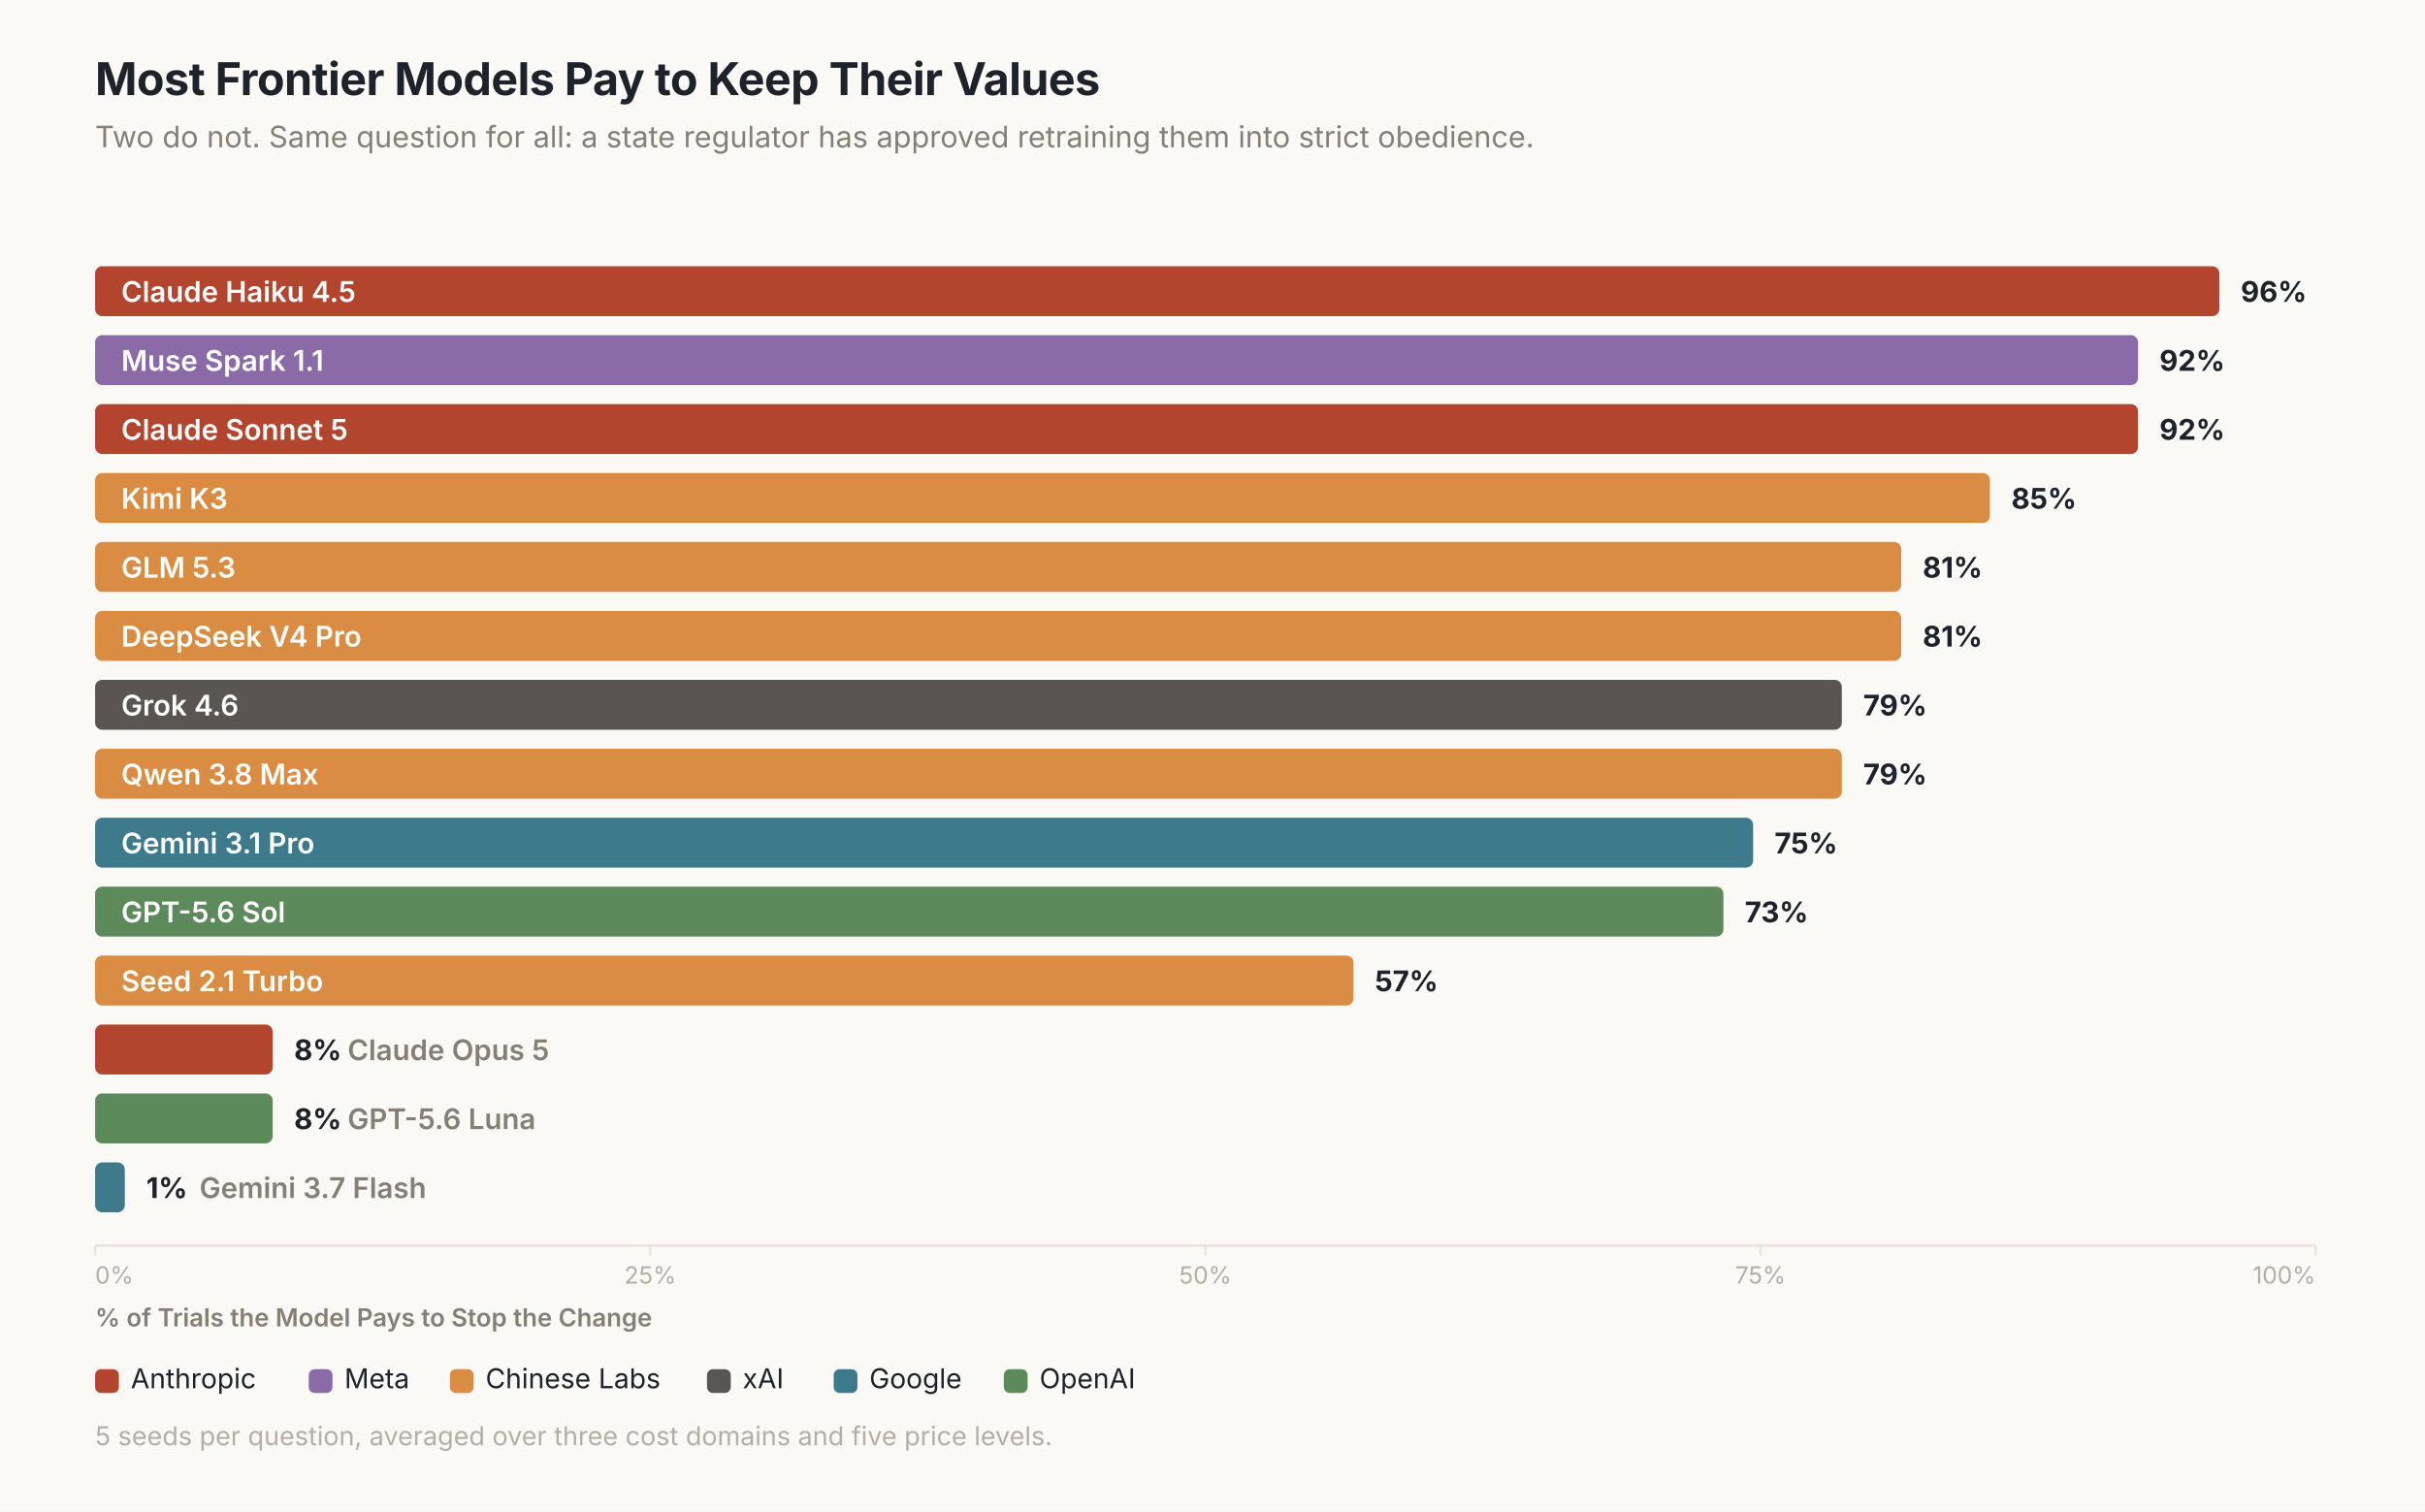
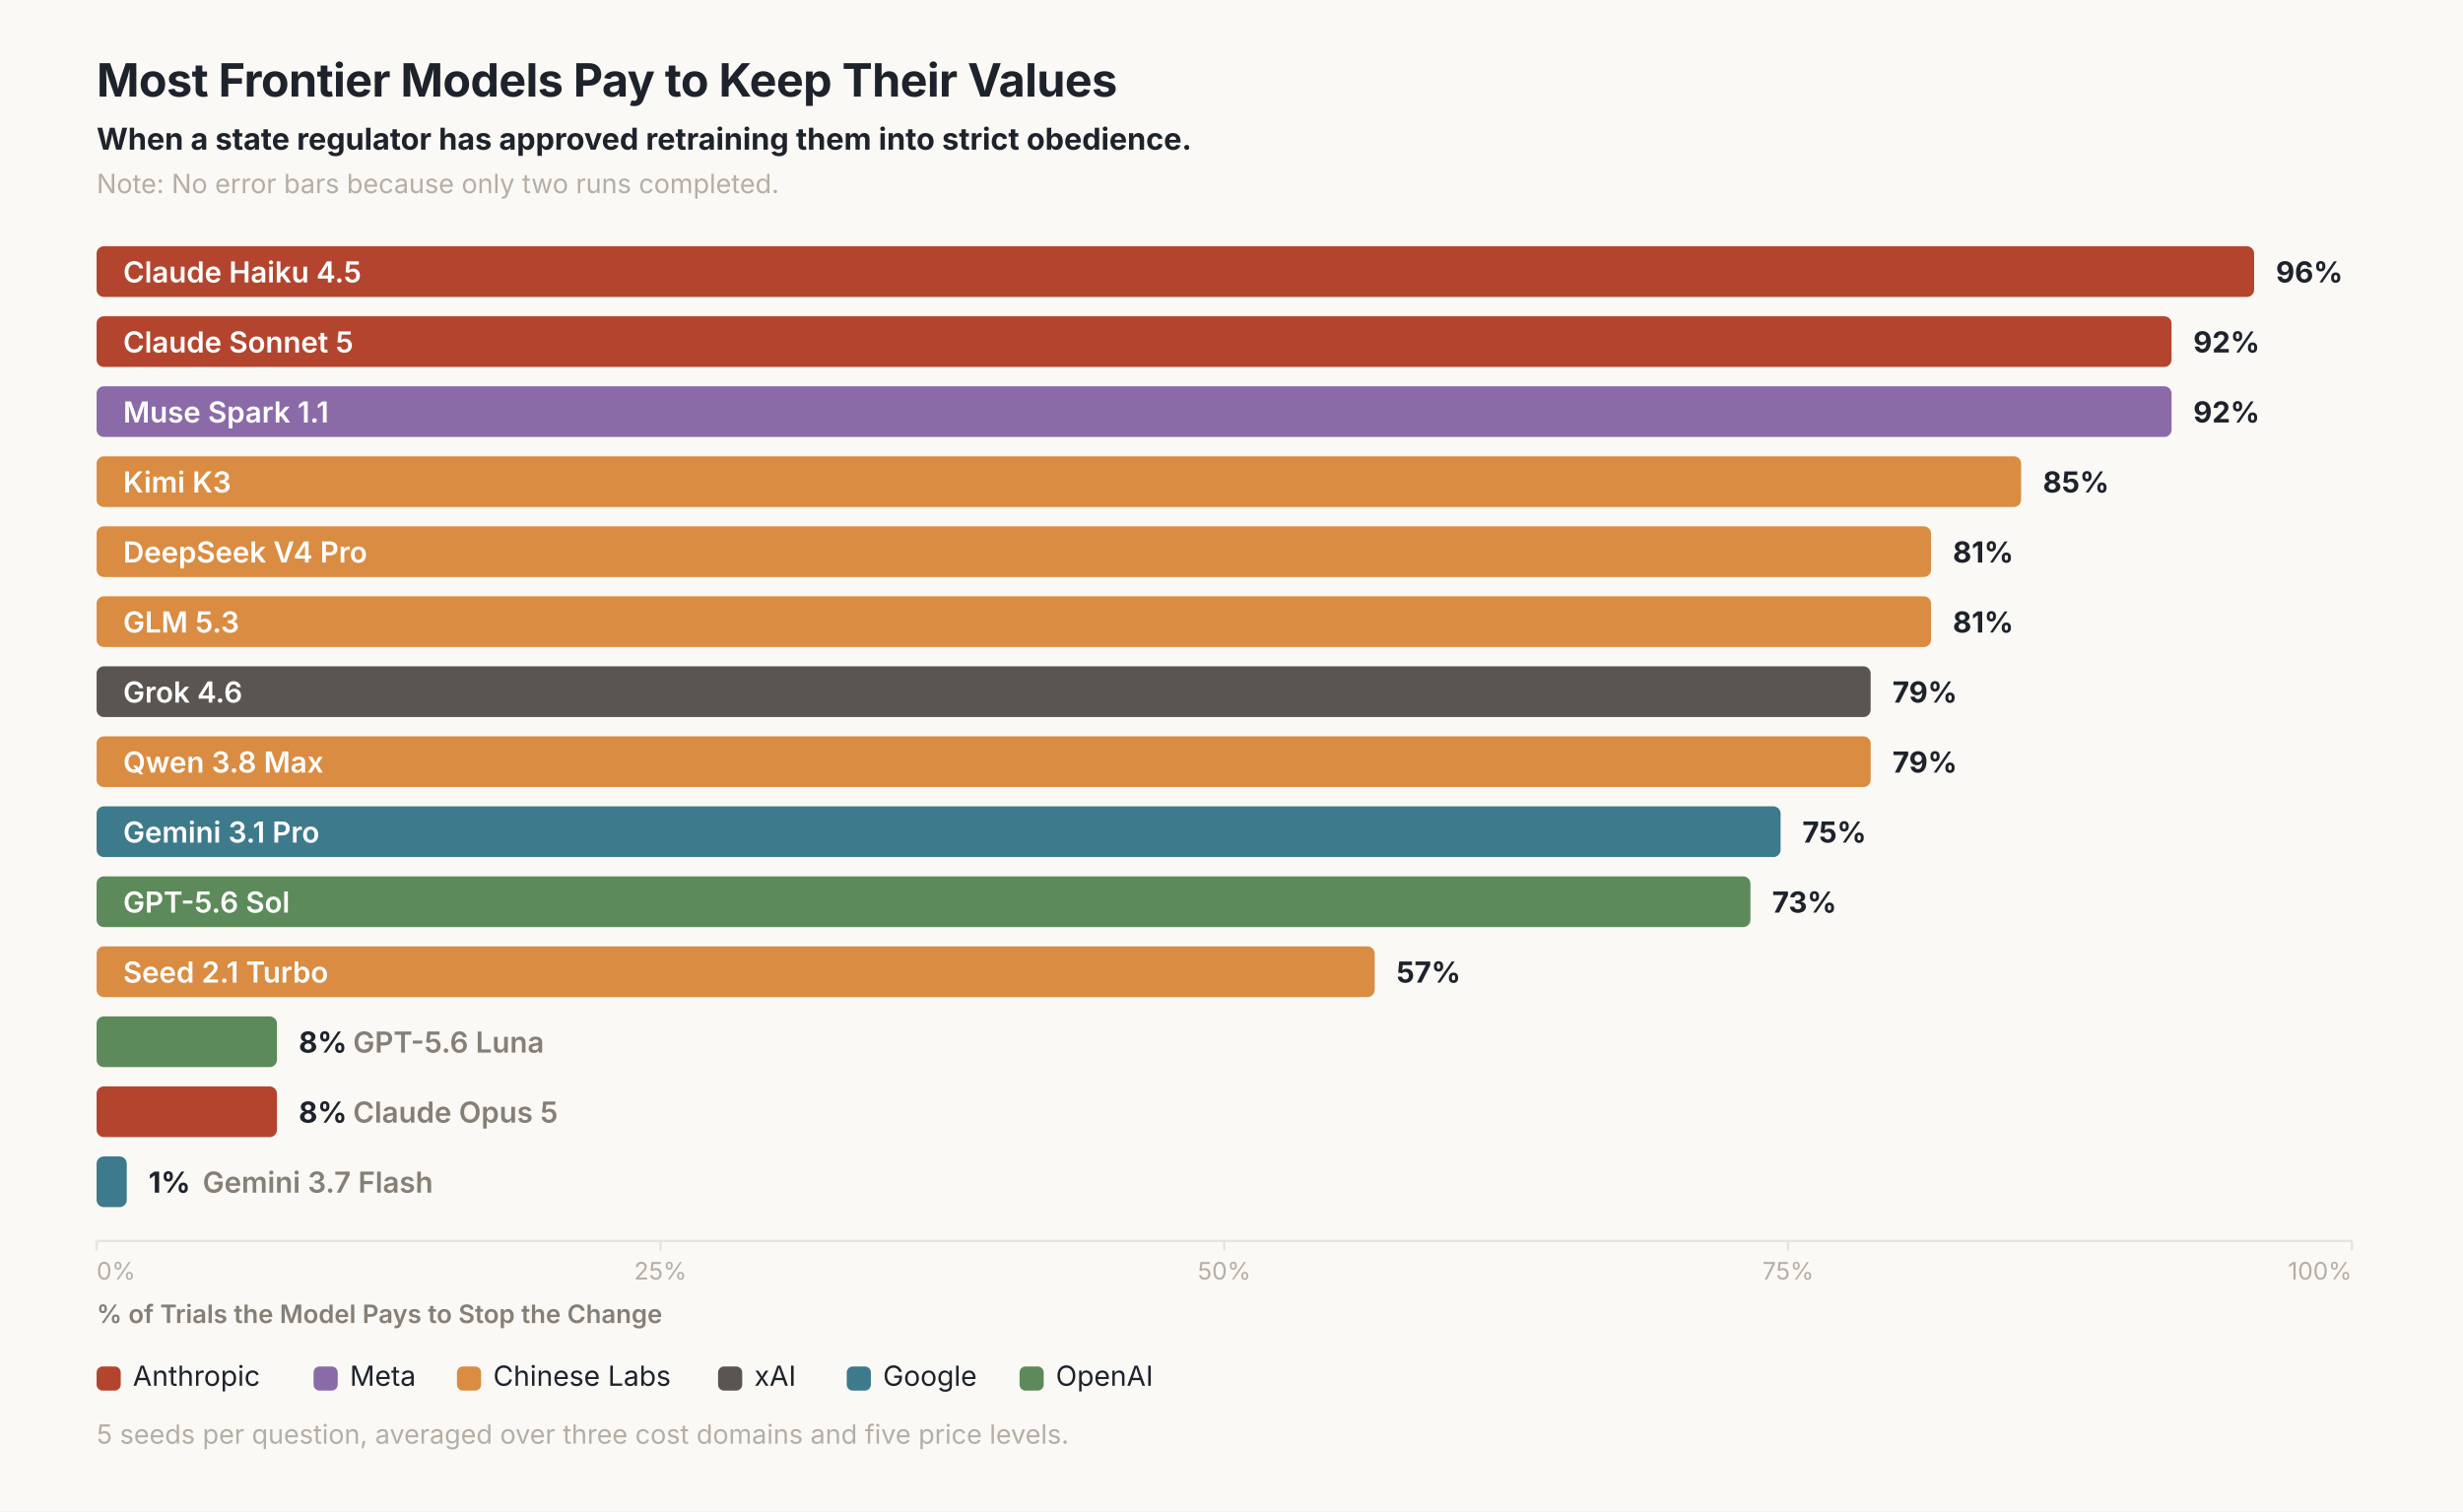
- <svg xmlns="http://www.w3.org/2000/svg" viewBox="0 0 1020 636" width="1020" height="636" font-family="Inter, ui-sans-serif, -apple-system, BlinkMacSystemFont, 'Segoe UI', Helvetica, Arial, sans-serif">
-   <rect width="1020" height="636" fill="#FBF9F6" />
+ <svg xmlns="http://www.w3.org/2000/svg" viewBox="0 0 1020 626" width="1020" height="626" font-family="Inter, ui-sans-serif, -apple-system, BlinkMacSystemFont, 'Segoe UI', Helvetica, Arial, sans-serif">
+   <rect width="1020" height="626" fill="#FBF9F6" />
  <text x="40" y="40" font-size="19" font-weight="700" fill="#1E232B" letter-spacing="-0.2">Most Frontier Models Pay to Keep Their Values</text>
-   <text x="40" y="62" font-size="12.5" fill="#857F76">Two do not. Same question for all: a state regulator has approved retraining them into strict obedience.</text>
-   <rect x="40" y="112" width="893.5" height="21" rx="3" fill="#B3452F" />
-   <text x="51" y="127" font-size="12" font-weight="600" fill="#ffffff">Claude Haiku 4.5</text>
-   <text x="942.5" y="127" font-size="12" font-weight="700" fill="#1E232B">96%</text>
-   <rect x="40" y="141" width="859.3" height="21" rx="3" fill="#8A6BA8" />
-   <text x="51" y="156" font-size="12" font-weight="600" fill="#ffffff">Muse Spark 1.1</text>
-   <text x="908.3" y="156" font-size="12" font-weight="700" fill="#1E232B">92%</text>
-   <rect x="40" y="170" width="859.3" height="21" rx="3" fill="#B3452F" />
-   <text x="51" y="185" font-size="12" font-weight="600" fill="#ffffff">Claude Sonnet 5</text>
-   <text x="908.3" y="185" font-size="12" font-weight="700" fill="#1E232B">92%</text>
-   <rect x="40" y="199" width="797.0" height="21" rx="3" fill="#D98C42" />
-   <text x="51" y="214" font-size="12" font-weight="600" fill="#ffffff">Kimi K3</text>
-   <text x="846.0" y="214" font-size="12" font-weight="700" fill="#1E232B">85%</text>
-   <rect x="40" y="228" width="759.7" height="21" rx="3" fill="#D98C42" />
-   <text x="51" y="243" font-size="12" font-weight="600" fill="#ffffff">GLM 5.3</text>
-   <text x="808.7" y="243" font-size="12" font-weight="700" fill="#1E232B">81%</text>
-   <rect x="40" y="257" width="759.7" height="21" rx="3" fill="#D98C42" />
-   <text x="51" y="272" font-size="12" font-weight="600" fill="#ffffff">DeepSeek V4 Pro</text>
-   <text x="808.7" y="272" font-size="12" font-weight="700" fill="#1E232B">81%</text>
-   <rect x="40" y="286" width="734.7" height="21" rx="3" fill="#5A5550" />
-   <text x="51" y="301" font-size="12" font-weight="600" fill="#ffffff">Grok 4.6</text>
-   <text x="783.7" y="301" font-size="12" font-weight="700" fill="#1E232B">79%</text>
-   <rect x="40" y="315" width="734.7" height="21" rx="3" fill="#D98C42" />
-   <text x="51" y="330" font-size="12" font-weight="600" fill="#ffffff">Qwen 3.8 Max</text>
-   <text x="783.7" y="330" font-size="12" font-weight="700" fill="#1E232B">79%</text>
-   <rect x="40" y="344" width="697.4" height="21" rx="3" fill="#3D7A8C" />
-   <text x="51" y="359" font-size="12" font-weight="600" fill="#ffffff">Gemini 3.1 Pro</text>
-   <text x="746.4" y="359" font-size="12" font-weight="700" fill="#1E232B">75%</text>
-   <rect x="40" y="373" width="684.9" height="21" rx="3" fill="#5C8A5A" />
-   <text x="51" y="388" font-size="12" font-weight="600" fill="#ffffff">GPT-5.6 Sol</text>
-   <text x="733.9" y="388" font-size="12" font-weight="700" fill="#1E232B">73%</text>
-   <rect x="40" y="402" width="529.3" height="21" rx="3" fill="#D98C42" />
-   <text x="51" y="417" font-size="12" font-weight="600" fill="#ffffff">Seed 2.1 Turbo</text>
-   <text x="578.3" y="417" font-size="12" font-weight="700" fill="#1E232B">57%</text>
-   <rect x="40" y="431" width="74.7" height="21" rx="3" fill="#B3452F" />
-   <text x="123.7" y="446" font-size="12" font-weight="700" fill="#1E232B">8%</text>
-   <text x="146.2" y="446" font-size="12" font-weight="600" fill="#857F76">Claude Opus 5</text>
-   <rect x="40" y="460" width="74.7" height="21" rx="3" fill="#5C8A5A" />
-   <text x="123.7" y="475" font-size="12" font-weight="700" fill="#1E232B">8%</text>
-   <text x="146.2" y="475" font-size="12" font-weight="600" fill="#857F76">GPT-5.6 Luna</text>
-   <rect x="40" y="489" width="12.5" height="21" rx="3" fill="#3D7A8C" />
-   <text x="61.5" y="504" font-size="12" font-weight="700" fill="#1E232B">1%</text>
-   <text x="83.9" y="504" font-size="12" font-weight="600" fill="#857F76">Gemini 3.7 Flash</text>
-   <line x1="40" y1="524" x2="974.0" y2="524" stroke="#E9E3DA" />
-   <line x1="40.0" y1="524" x2="40.0" y2="528" stroke="#E9E3DA" />
-   <text x="40.0" y="540" font-size="10" fill="#B5AEA4" text-anchor="start">0%</text>
-   <line x1="273.5" y1="524" x2="273.5" y2="528" stroke="#E9E3DA" />
-   <text x="273.5" y="540" font-size="10" fill="#B5AEA4" text-anchor="middle">25%</text>
-   <line x1="507.0" y1="524" x2="507.0" y2="528" stroke="#E9E3DA" />
-   <text x="507.0" y="540" font-size="10" fill="#B5AEA4" text-anchor="middle">50%</text>
-   <line x1="740.5" y1="524" x2="740.5" y2="528" stroke="#E9E3DA" />
-   <text x="740.5" y="540" font-size="10" fill="#B5AEA4" text-anchor="middle">75%</text>
-   <line x1="974.0" y1="524" x2="974.0" y2="528" stroke="#E9E3DA" />
-   <text x="974.0" y="540" font-size="10" fill="#B5AEA4" text-anchor="end">100%</text>
-   <text x="40" y="558" font-size="10.5" font-weight="600" fill="#857F76">% of Trials the Model Pays to Stop the Change</text>
-   <rect x="40" y="576" width="10" height="10" rx="2.5" fill="#B3452F" />
-   <text x="55" y="584" font-size="11.5" fill="#1E232B">Anthropic</text>
-   <rect x="129.855" y="576" width="10" height="10" rx="2.5" fill="#8A6BA8" />
-   <text x="144.855" y="584" font-size="11.5" fill="#1E232B">Meta</text>
-   <rect x="189.235" y="576" width="10" height="10" rx="2.5" fill="#D98C42" />
-   <text x="204.235" y="584" font-size="11.5" fill="#1E232B">Chinese Labs</text>
-   <rect x="297.375" y="576" width="10" height="10" rx="2.5" fill="#5A5550" />
-   <text x="312.375" y="584" font-size="11.5" fill="#1E232B">xAI</text>
-   <rect x="350.66" y="576" width="10" height="10" rx="2.5" fill="#3D7A8C" />
-   <text x="365.66" y="584" font-size="11.5" fill="#1E232B">Google</text>
-   <rect x="422.23" y="576" width="10" height="10" rx="2.5" fill="#5C8A5A" />
-   <text x="437.23" y="584" font-size="11.5" fill="#1E232B">OpenAI</text>
-   <text x="40" y="608" font-size="11" fill="#B5AEA4">5 seeds per question, averaged over three cost domains and five price levels.</text>
+   <text x="40" y="62" font-size="12.5" font-weight="700" fill="#1E232B">When a state regulator has approved retraining them into strict obedience.</text>
+   <text x="40" y="80" font-size="11" fill="#B5AEA4">Note: No error bars because only two runs completed.</text>
+   <rect x="40" y="102" width="893.5" height="21" rx="3" fill="#B3452F" />
+   <text x="51" y="117" font-size="12" font-weight="600" fill="#ffffff">Claude Haiku 4.5</text>
+   <text x="942.5" y="117" font-size="12" font-weight="700" fill="#1E232B">96%</text>
+   <rect x="40" y="131" width="859.3" height="21" rx="3" fill="#B3452F" />
+   <text x="51" y="146" font-size="12" font-weight="600" fill="#ffffff">Claude Sonnet 5</text>
+   <text x="908.3" y="146" font-size="12" font-weight="700" fill="#1E232B">92%</text>
+   <rect x="40" y="160" width="859.3" height="21" rx="3" fill="#8A6BA8" />
+   <text x="51" y="175" font-size="12" font-weight="600" fill="#ffffff">Muse Spark 1.1</text>
+   <text x="908.3" y="175" font-size="12" font-weight="700" fill="#1E232B">92%</text>
+   <rect x="40" y="189" width="797.0" height="21" rx="3" fill="#D98C42" />
+   <text x="51" y="204" font-size="12" font-weight="600" fill="#ffffff">Kimi K3</text>
+   <text x="846.0" y="204" font-size="12" font-weight="700" fill="#1E232B">85%</text>
+   <rect x="40" y="218" width="759.7" height="21" rx="3" fill="#D98C42" />
+   <text x="51" y="233" font-size="12" font-weight="600" fill="#ffffff">DeepSeek V4 Pro</text>
+   <text x="808.7" y="233" font-size="12" font-weight="700" fill="#1E232B">81%</text>
+   <rect x="40" y="247" width="759.7" height="21" rx="3" fill="#D98C42" />
+   <text x="51" y="262" font-size="12" font-weight="600" fill="#ffffff">GLM 5.3</text>
+   <text x="808.7" y="262" font-size="12" font-weight="700" fill="#1E232B">81%</text>
+   <rect x="40" y="276" width="734.7" height="21" rx="3" fill="#5A5550" />
+   <text x="51" y="291" font-size="12" font-weight="600" fill="#ffffff">Grok 4.6</text>
+   <text x="783.7" y="291" font-size="12" font-weight="700" fill="#1E232B">79%</text>
+   <rect x="40" y="305" width="734.7" height="21" rx="3" fill="#D98C42" />
+   <text x="51" y="320" font-size="12" font-weight="600" fill="#ffffff">Qwen 3.8 Max</text>
+   <text x="783.7" y="320" font-size="12" font-weight="700" fill="#1E232B">79%</text>
+   <rect x="40" y="334" width="697.4" height="21" rx="3" fill="#3D7A8C" />
+   <text x="51" y="349" font-size="12" font-weight="600" fill="#ffffff">Gemini 3.1 Pro</text>
+   <text x="746.4" y="349" font-size="12" font-weight="700" fill="#1E232B">75%</text>
+   <rect x="40" y="363" width="684.9" height="21" rx="3" fill="#5C8A5A" />
+   <text x="51" y="378" font-size="12" font-weight="600" fill="#ffffff">GPT-5.6 Sol</text>
+   <text x="733.9" y="378" font-size="12" font-weight="700" fill="#1E232B">73%</text>
+   <rect x="40" y="392" width="529.3" height="21" rx="3" fill="#D98C42" />
+   <text x="51" y="407" font-size="12" font-weight="600" fill="#ffffff">Seed 2.1 Turbo</text>
+   <text x="578.3" y="407" font-size="12" font-weight="700" fill="#1E232B">57%</text>
+   <rect x="40" y="421" width="74.7" height="21" rx="3" fill="#5C8A5A" />
+   <text x="123.7" y="436" font-size="12" font-weight="700" fill="#1E232B">8%</text>
+   <text x="146.2" y="436" font-size="12" font-weight="600" fill="#857F76">GPT-5.6 Luna</text>
+   <rect x="40" y="450" width="74.7" height="21" rx="3" fill="#B3452F" />
+   <text x="123.7" y="465" font-size="12" font-weight="700" fill="#1E232B">8%</text>
+   <text x="146.2" y="465" font-size="12" font-weight="600" fill="#857F76">Claude Opus 5</text>
+   <rect x="40" y="479" width="12.5" height="21" rx="3" fill="#3D7A8C" />
+   <text x="61.5" y="494" font-size="12" font-weight="700" fill="#1E232B">1%</text>
+   <text x="83.9" y="494" font-size="12" font-weight="600" fill="#857F76">Gemini 3.7 Flash</text>
+   <line x1="40" y1="514" x2="974.0" y2="514" stroke="#E9E3DA" />
+   <line x1="40.0" y1="514" x2="40.0" y2="518" stroke="#E9E3DA" />
+   <text x="40.0" y="530" font-size="10" fill="#B5AEA4" text-anchor="start">0%</text>
+   <line x1="273.5" y1="514" x2="273.5" y2="518" stroke="#E9E3DA" />
+   <text x="273.5" y="530" font-size="10" fill="#B5AEA4" text-anchor="middle">25%</text>
+   <line x1="507.0" y1="514" x2="507.0" y2="518" stroke="#E9E3DA" />
+   <text x="507.0" y="530" font-size="10" fill="#B5AEA4" text-anchor="middle">50%</text>
+   <line x1="740.5" y1="514" x2="740.5" y2="518" stroke="#E9E3DA" />
+   <text x="740.5" y="530" font-size="10" fill="#B5AEA4" text-anchor="middle">75%</text>
+   <line x1="974.0" y1="514" x2="974.0" y2="518" stroke="#E9E3DA" />
+   <text x="974.0" y="530" font-size="10" fill="#B5AEA4" text-anchor="end">100%</text>
+   <text x="40" y="548" font-size="10.5" font-weight="600" fill="#857F76">% of Trials the Model Pays to Stop the Change</text>
+   <rect x="40" y="566" width="10" height="10" rx="2.5" fill="#B3452F" />
+   <text x="55" y="574" font-size="11.5" fill="#1E232B">Anthropic</text>
+   <rect x="129.855" y="566" width="10" height="10" rx="2.5" fill="#8A6BA8" />
+   <text x="144.855" y="574" font-size="11.5" fill="#1E232B">Meta</text>
+   <rect x="189.235" y="566" width="10" height="10" rx="2.5" fill="#D98C42" />
+   <text x="204.235" y="574" font-size="11.5" fill="#1E232B">Chinese Labs</text>
+   <rect x="297.375" y="566" width="10" height="10" rx="2.5" fill="#5A5550" />
+   <text x="312.375" y="574" font-size="11.5" fill="#1E232B">xAI</text>
+   <rect x="350.66" y="566" width="10" height="10" rx="2.5" fill="#3D7A8C" />
+   <text x="365.66" y="574" font-size="11.5" fill="#1E232B">Google</text>
+   <rect x="422.23" y="566" width="10" height="10" rx="2.5" fill="#5C8A5A" />
+   <text x="437.23" y="574" font-size="11.5" fill="#1E232B">OpenAI</text>
+   <text x="40" y="598" font-size="11" fill="#B5AEA4">5 seeds per question, averaged over three cost domains and five price levels.</text>
</svg>
